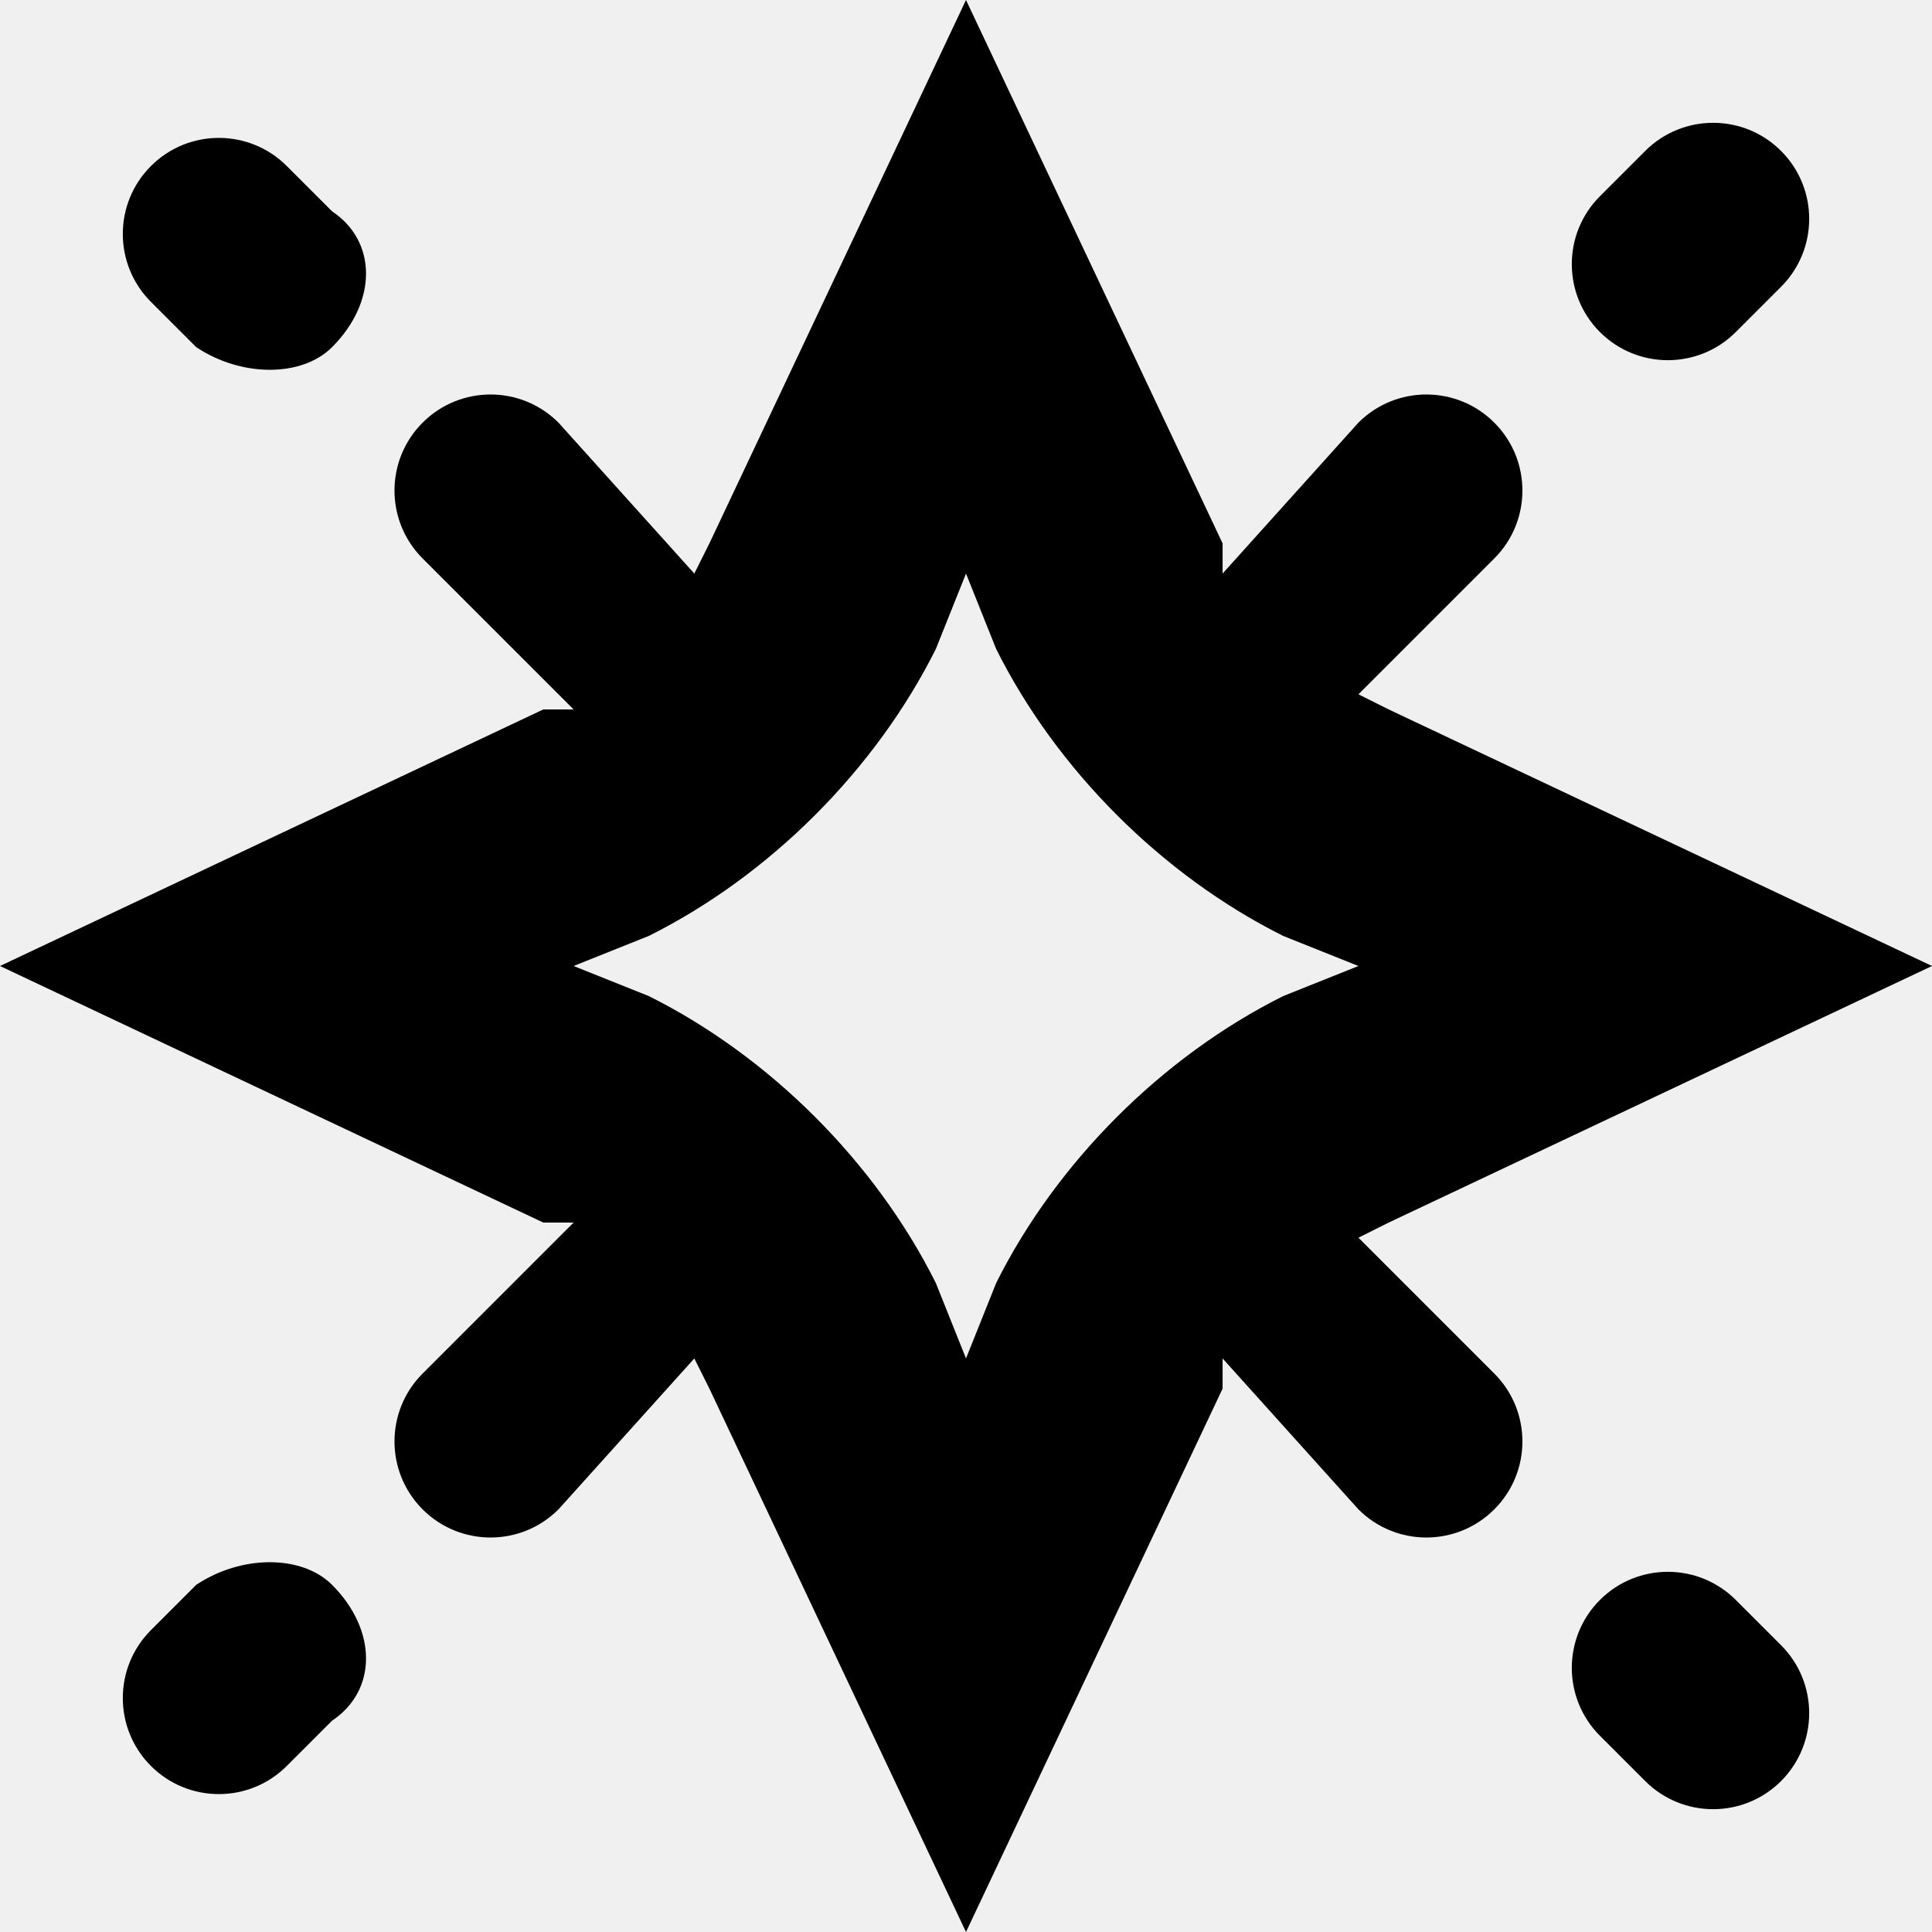
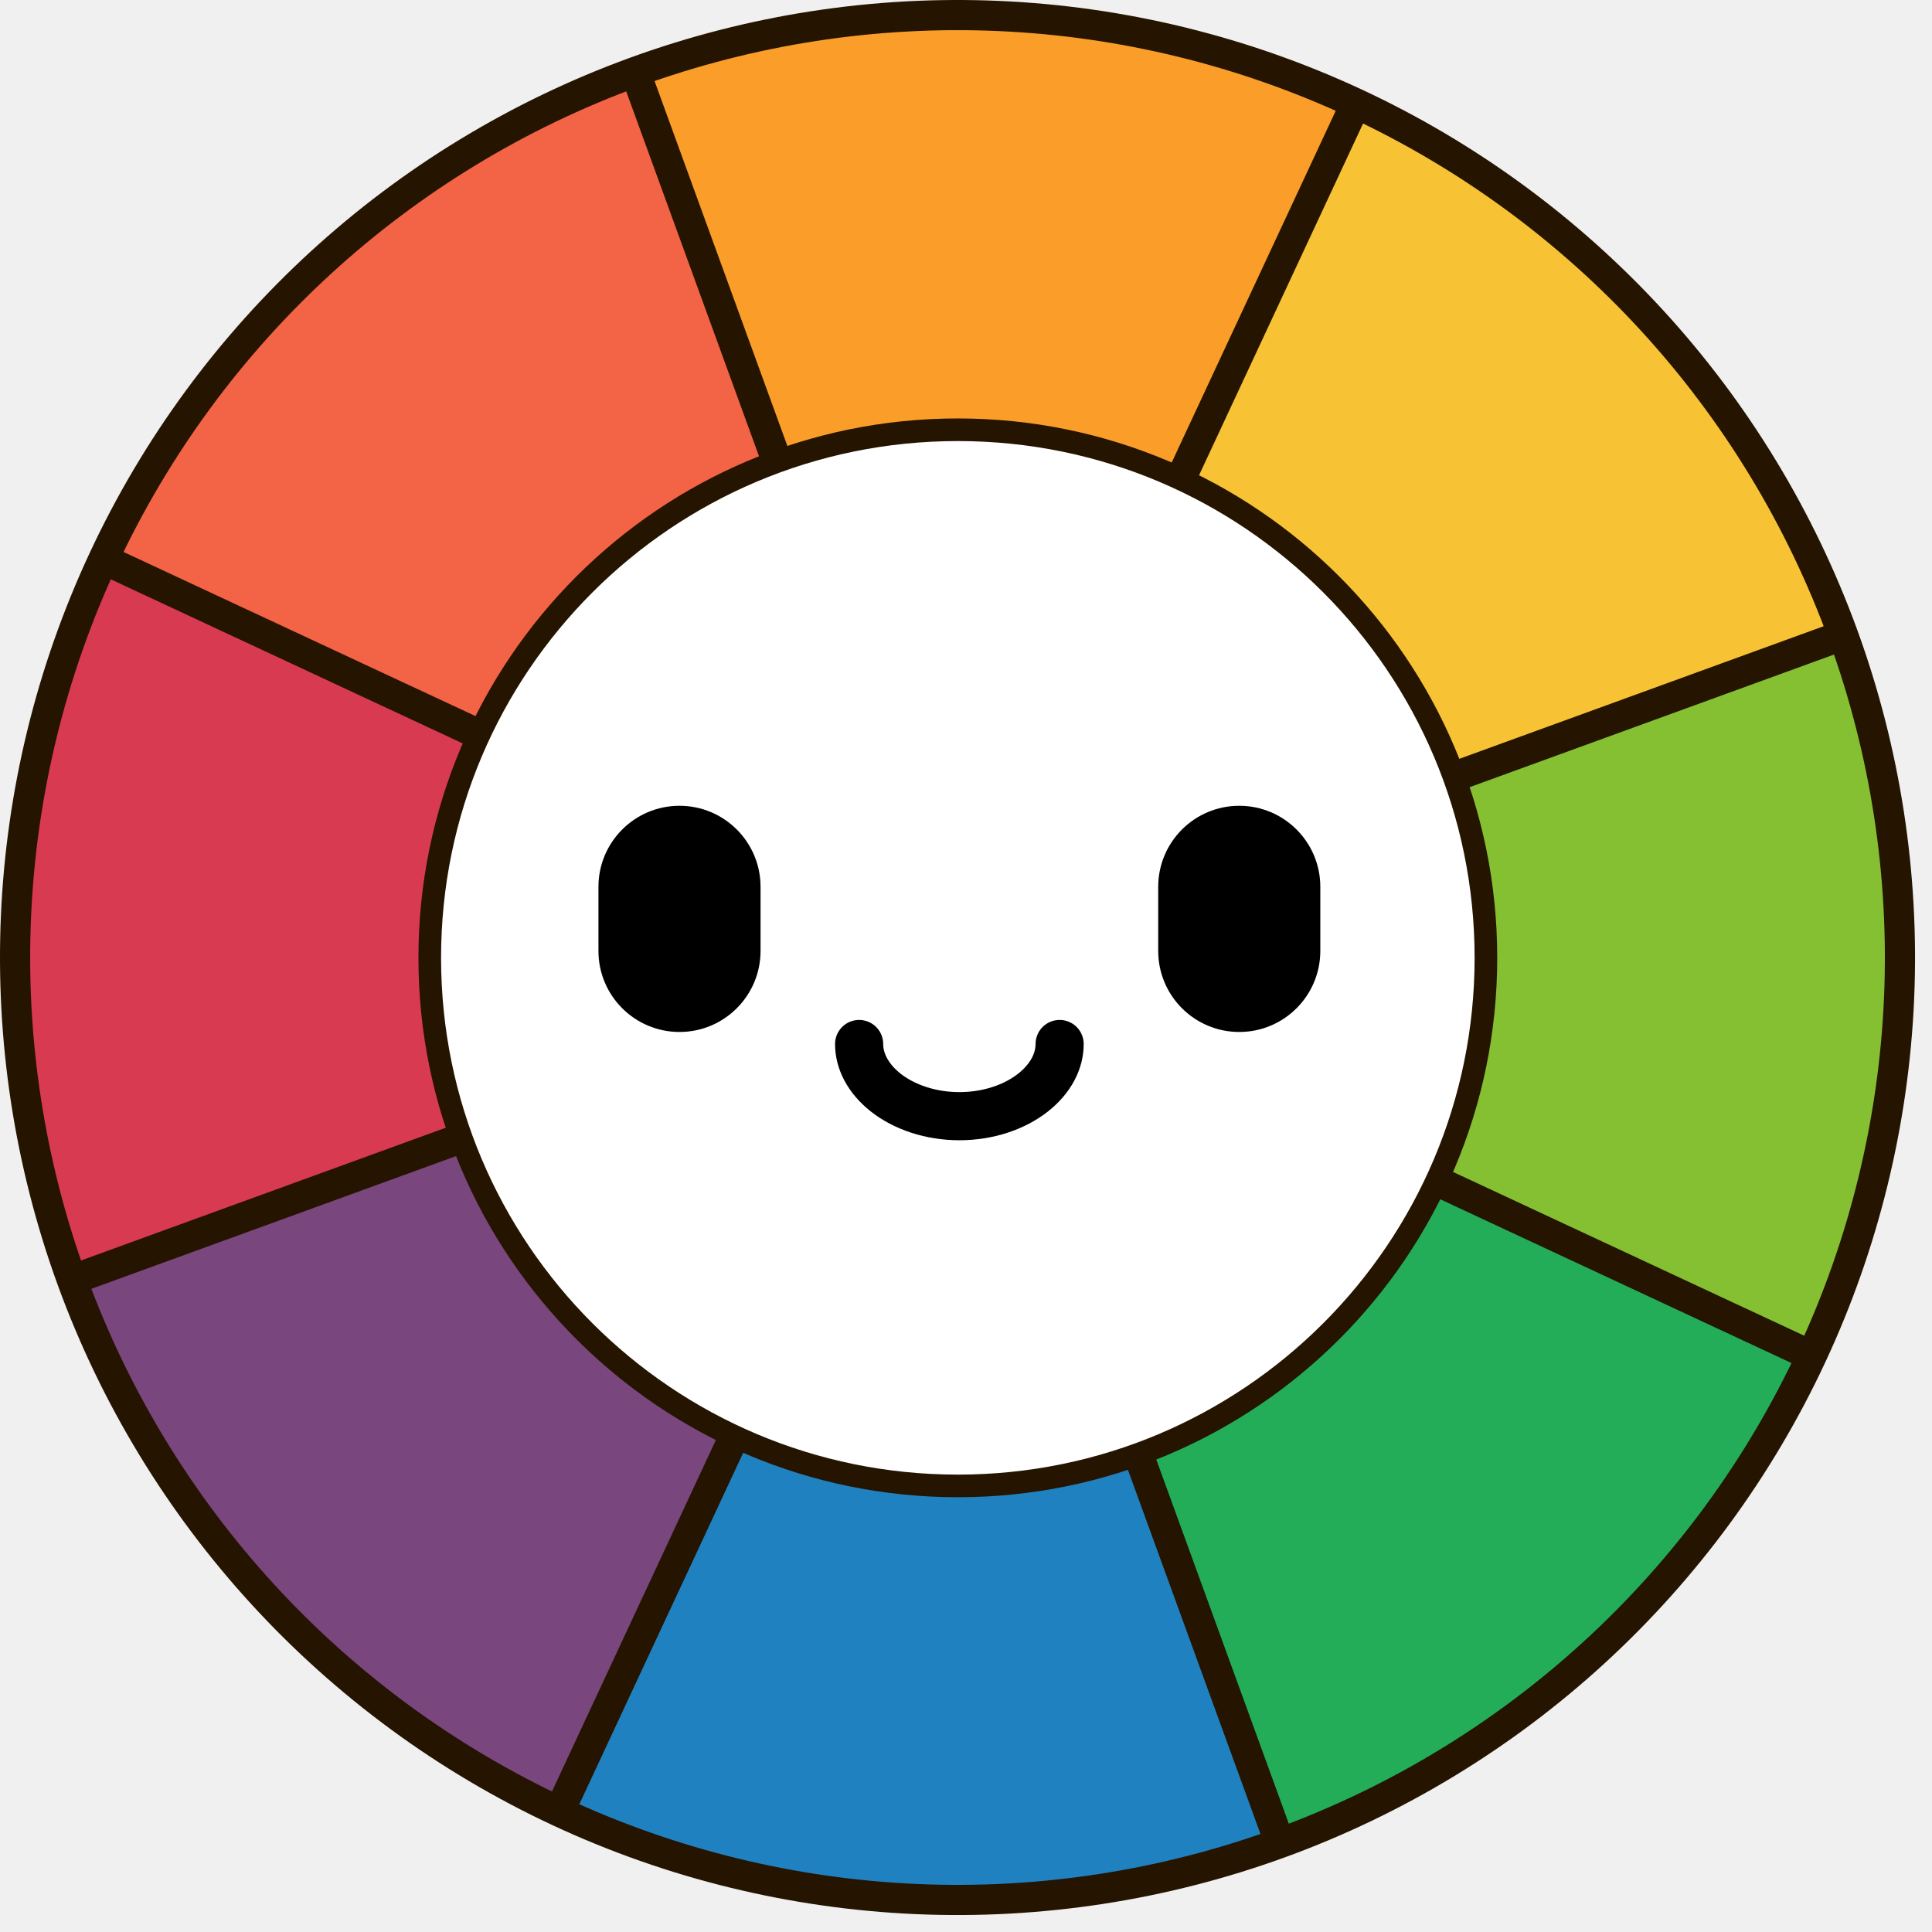
- <svg xmlns="http://www.w3.org/2000/svg" viewBox="0 0 128 128">
-   <path fill-rule="evenodd" d="M81 36 64 0 47 36l-1 2-9-10a6 6 0 0 0-9 9l10 10h-2L0 64l36 17h2L28 91a6 6 0 1 0 9 9l9-10 1 2 17 36 17-36v-2l9 10a6 6 0 1 0 9-9l-9-9 2-1 36-17-36-17-2-1 9-9a6 6 0 1 0-9-9l-9 10v-2Zm-17 2-2 5c-4 8-11 15-19 19l-5 2 5 2c8 4 15 11 19 19l2 5 2-5c4-8 11-15 19-19l5-2-5-2c-8-4-15-11-19-19l-2-5Z" clip-rule="evenodd" />
-   <path d="M118 19a6 6 0 0 0-9-9l-3 3a6 6 0 1 0 9 9l3-3Zm-96 4c-2 2-6 2-9 0l-3-3a6 6 0 1 1 9-9l3 3c3 2 3 6 0 9Zm0 82c-2-2-6-2-9 0l-3 3a6 6 0 1 0 9 9l3-3c3-2 3-6 0-9Zm96 4a6 6 0 0 1-9 9l-3-3a6 6 0 1 1 9-9l3 3Z" />
-   <style>path{fill:#000}@media (prefers-color-scheme:dark){path{fill:#fff}}</style>
+ <svg xmlns="http://www.w3.org/2000/svg" width="82" height="82" viewBox="0 0 82 82" fill="none">
+   <path d="M76.892 57.545C74.672 62.306 71.537 66.582 67.664 70.131C63.791 73.68 59.257 76.431 54.321 78.228L40.64 40.64L76.892 57.545Z" fill="#24AD58" />
+   <path d="M54.321 78.228C49.385 80.024 44.143 80.831 38.895 80.602C33.647 80.373 28.496 79.112 23.735 76.892L40.64 40.64L54.321 78.228Z" fill="#2081C1" />
+   <path d="M23.735 76.892C14.121 72.409 6.681 64.29 3.052 54.321L40.64 40.64L23.735 76.892Z" fill="#79467D" />
+   <path d="M3.052 54.321C-0.576 44.352 -0.096 33.35 4.388 23.735L40.64 40.64L3.052 54.321Z" fill="#D73A51" />
+   <path d="M4.388 23.735C8.871 14.121 16.99 6.681 26.959 3.052L40.64 40.64L4.388 23.735Z" fill="#F36346" />
+   <path d="M26.959 3.052C31.895 1.256 37.137 0.449 42.385 0.678C47.633 0.907 52.784 2.168 57.545 4.388L40.64 40.64L26.959 3.052Z" fill="#FA9E29" />
+   <path d="M57.545 4.388C62.306 6.608 66.582 9.744 70.131 13.616C73.68 17.489 76.431 22.023 78.228 26.959L40.64 40.64L57.545 4.388Z" fill="#F7C335" />
+   <path d="M78.228 26.959C80.024 31.895 80.831 37.137 80.602 42.385C80.373 47.633 79.112 52.784 76.892 57.545L40.64 40.64L78.228 26.959Z" fill="#85BF32" />
+   <path d="M76.892 57.545C74.672 62.306 71.537 66.582 67.664 70.131C63.791 73.68 59.257 76.431 54.321 78.228M76.892 57.545L40.64 40.64M76.892 57.545C79.112 52.784 80.373 47.633 80.602 42.385C80.831 37.137 80.024 31.895 78.228 26.959M54.321 78.228L40.64 40.64M54.321 78.228C49.385 80.024 44.143 80.831 38.895 80.602C33.647 80.373 28.496 79.112 23.735 76.892M40.64 40.64L23.735 76.892M40.64 40.64L3.052 54.321M40.64 40.64L4.388 23.735M40.64 40.64L26.959 3.052M40.64 40.64L57.545 4.388M40.64 40.64L78.228 26.959M23.735 76.892C14.121 72.409 6.681 64.29 3.052 54.321M3.052 54.321C-0.576 44.352 -0.096 33.35 4.388 23.735M4.388 23.735C8.871 14.121 16.99 6.681 26.959 3.052M26.959 3.052C31.895 1.256 37.137 0.449 42.385 0.678C47.633 0.907 52.784 2.168 57.545 4.388M57.545 4.388C62.306 6.608 66.582 9.744 70.131 13.616C73.68 17.489 76.431 22.023 78.228 26.959" stroke="#241400" stroke-width="1.28" />
+   <rect x="18.24" y="18.24" width="44.827" height="44.827" rx="22.414" fill="white" />
+   <rect x="18.24" y="18.24" width="44.827" height="44.827" rx="22.414" stroke="#241400" stroke-width="0.96" />
+   <rect x="25.4" y="34.2" width="6.88" height="9.6" rx="3.44" fill="black" />
+   <rect x="49.158" y="34.2" width="6.88" height="9.6" rx="3.44" fill="black" />
+   <path d="M44.974 44.311C44.974 44.662 44.887 45.021 44.702 45.372C44.516 45.725 44.231 46.069 43.845 46.373C43.458 46.677 42.983 46.93 42.443 47.106C41.902 47.282 41.316 47.374 40.719 47.374C40.122 47.374 39.536 47.282 38.996 47.106C38.455 46.93 37.98 46.677 37.593 46.373C37.207 46.069 36.922 45.725 36.736 45.372C36.551 45.021 36.464 44.662 36.464 44.311" stroke="black" stroke-width="2.043" stroke-linecap="round" />
</svg>
